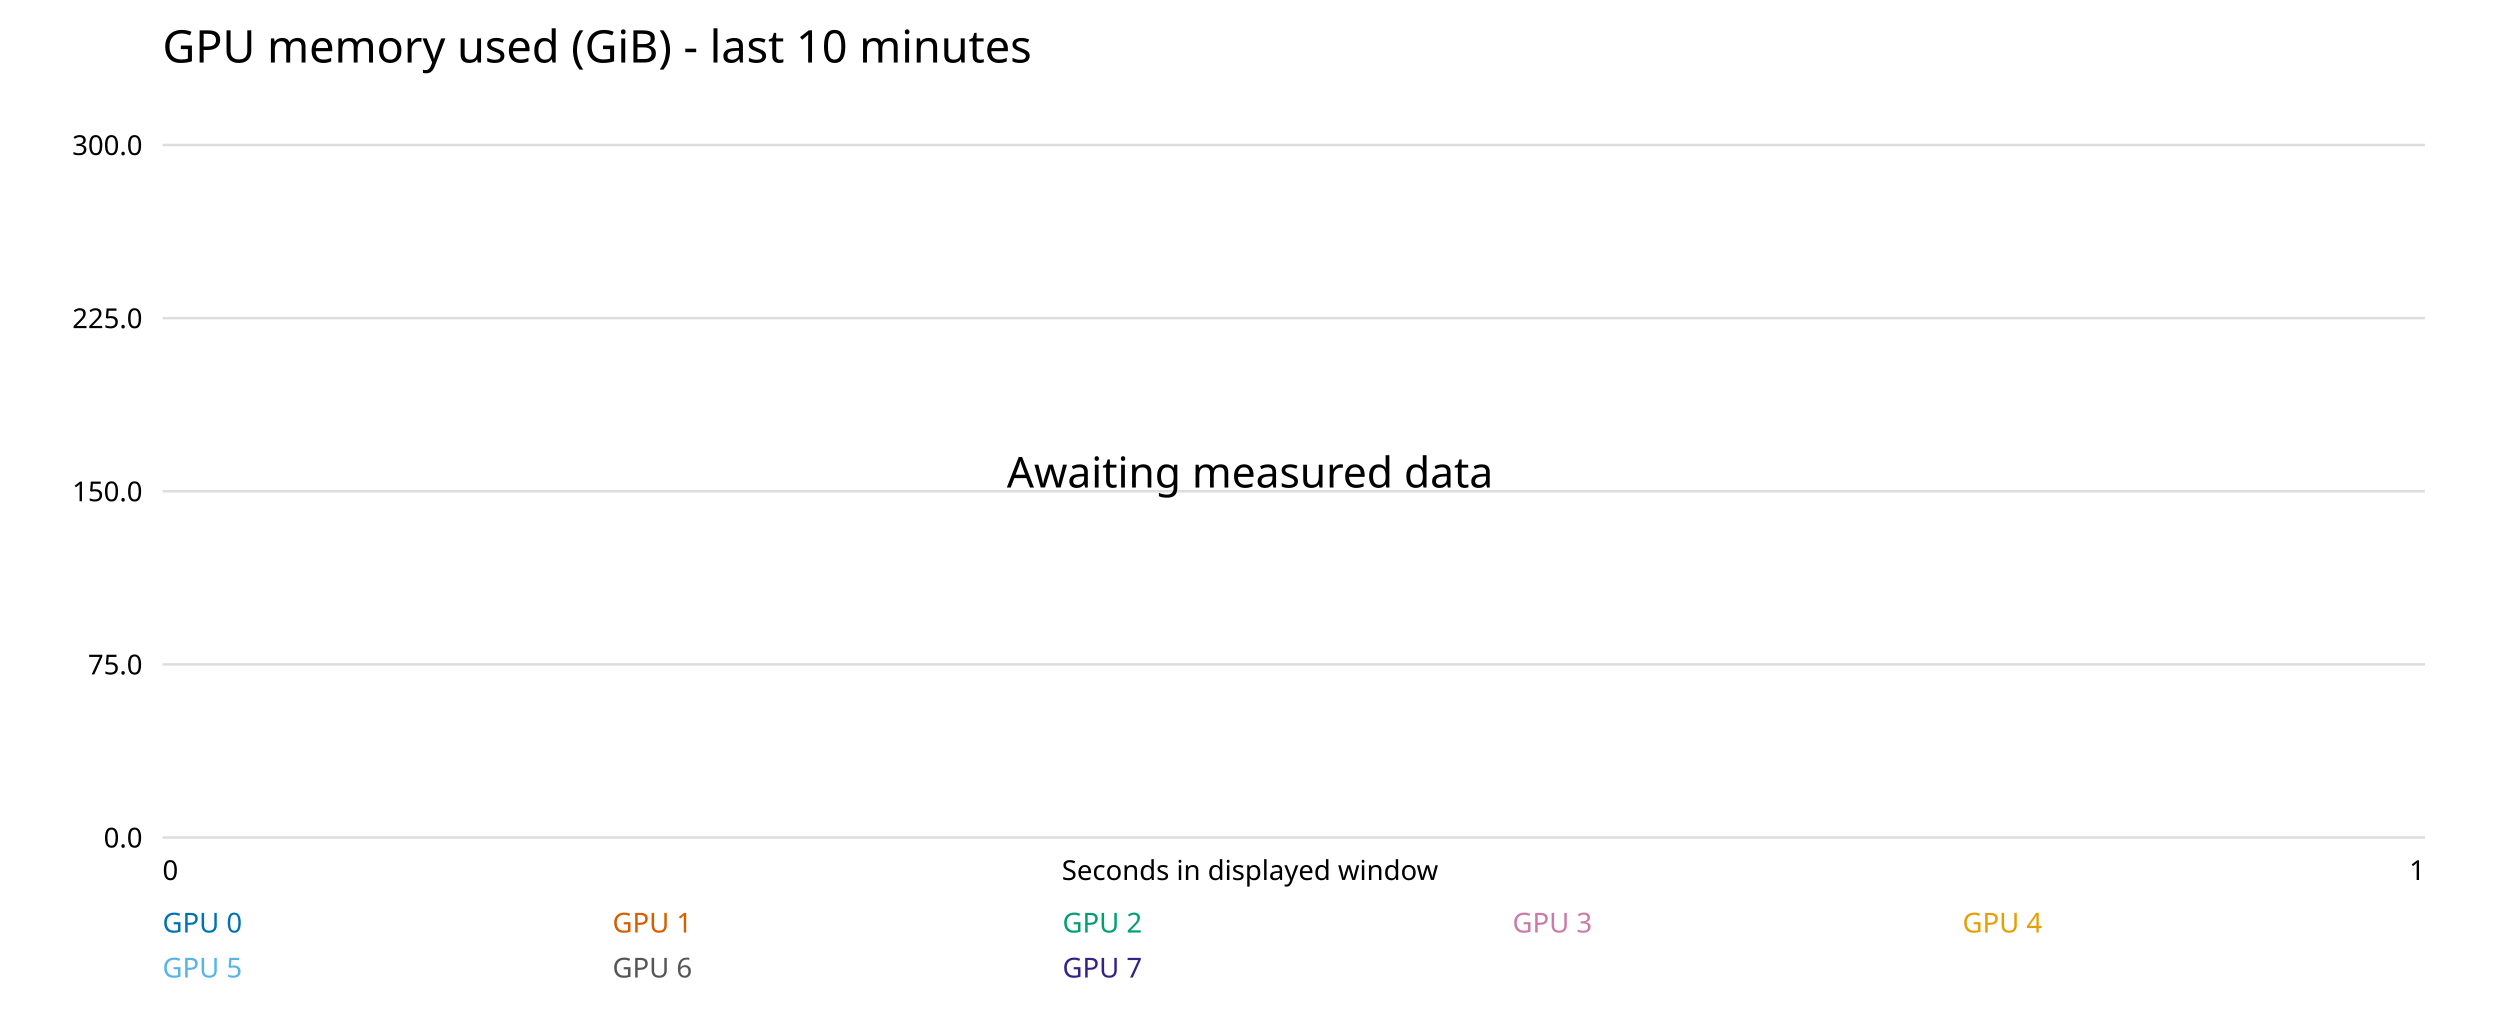
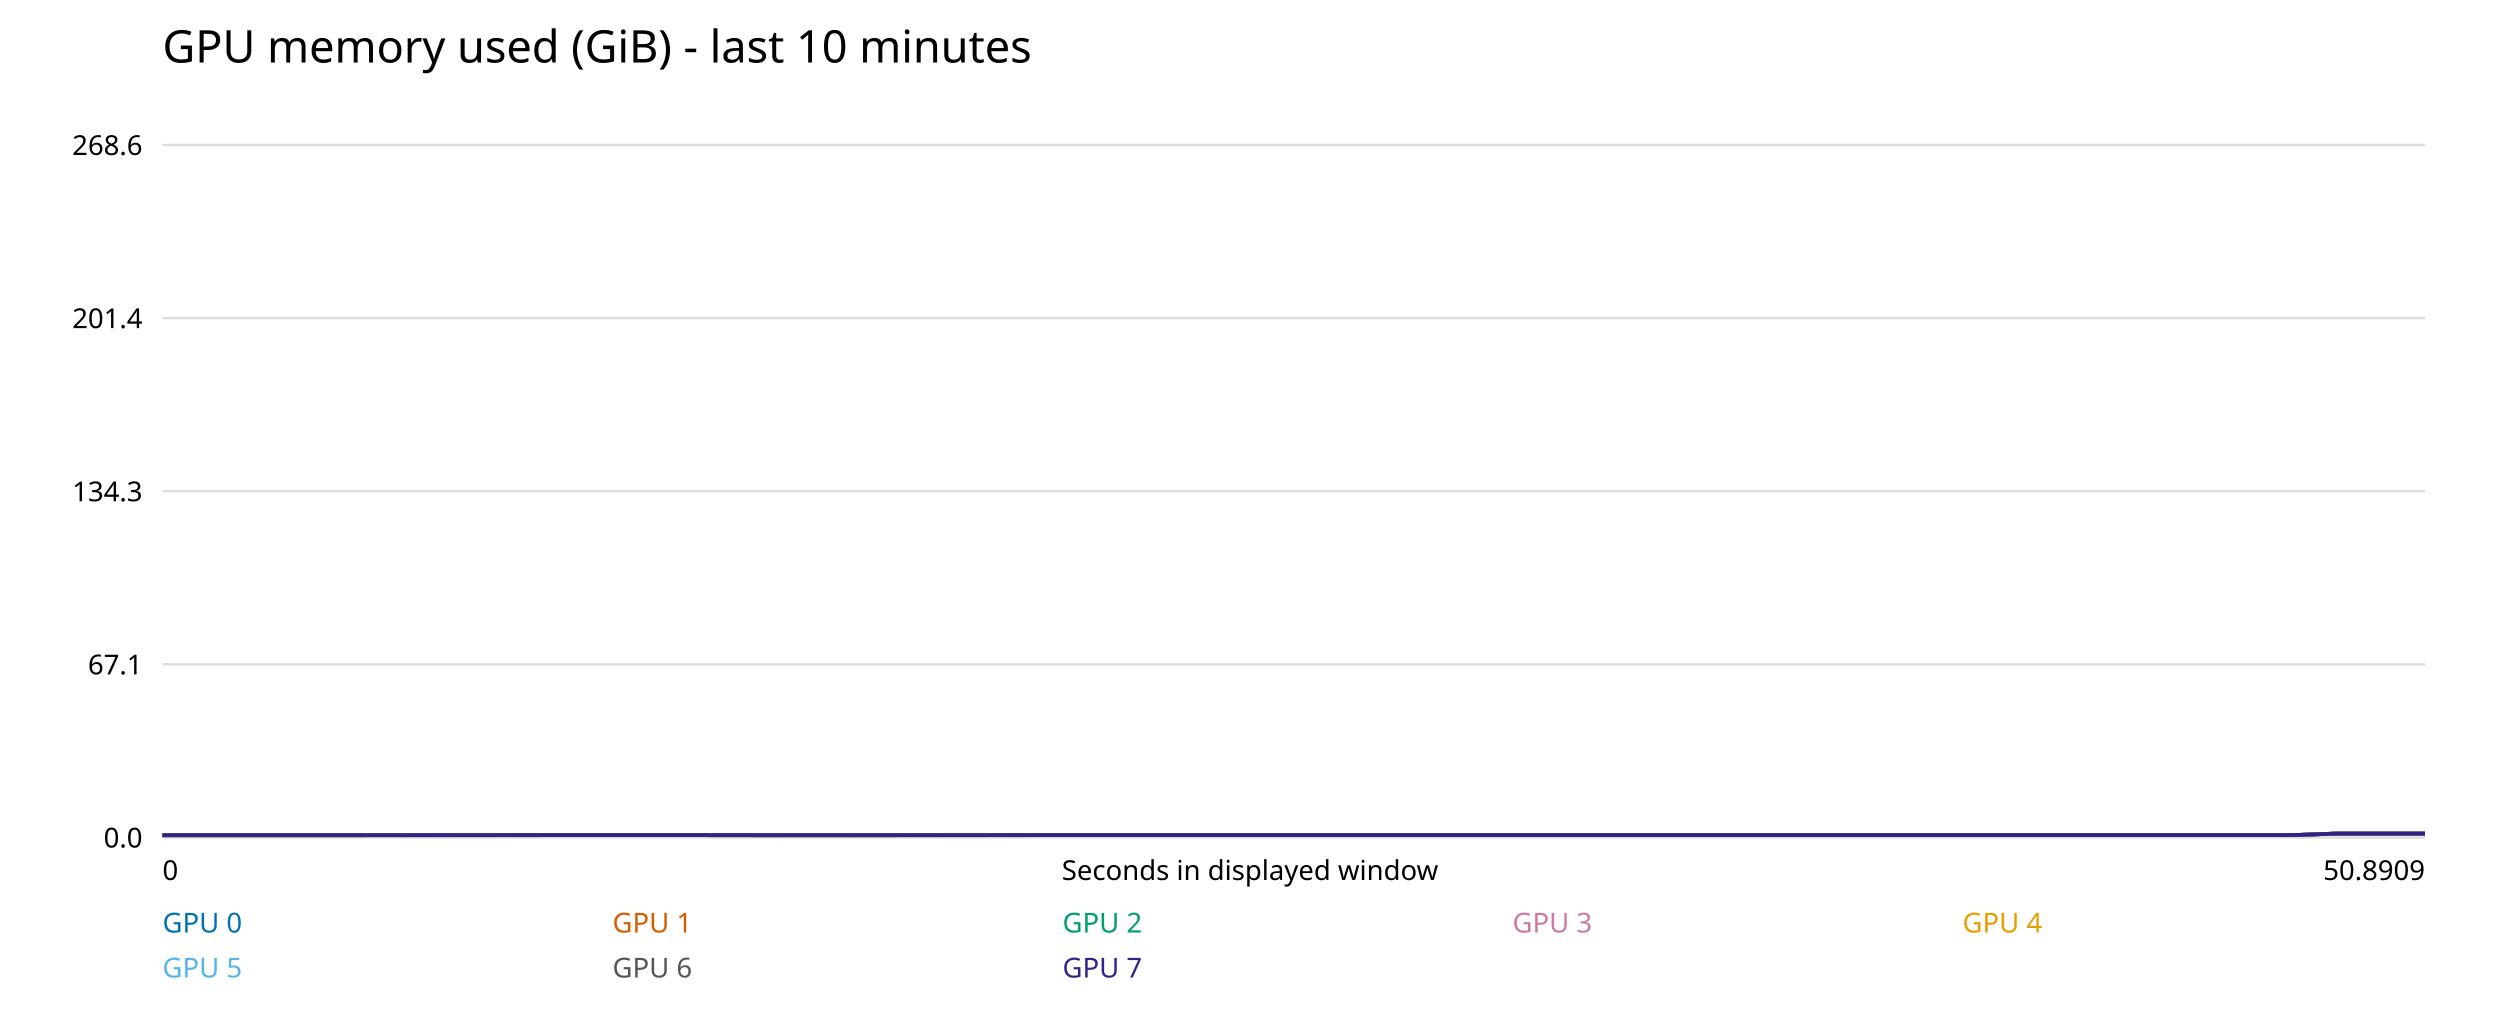
<svg xmlns="http://www.w3.org/2000/svg" width="1000" height="410" viewBox="0 0 1000 410">
  <rect width="100%" height="100%" fill="white" />
  <text x="65" y="25" font-family="sans-serif" font-size="18">GPU memory used (GiB) - last 10 minutes</text>
  <line x1="65" x2="970" y1="335" y2="335" stroke="#ddd" />
  <text x="57" y="339" text-anchor="end" font-family="sans-serif" font-size="11">0.0</text>
  <line x1="65" x2="970" y1="265.75" y2="265.75" stroke="#ddd" />
-   <text x="57" y="269.75" text-anchor="end" font-family="sans-serif" font-size="11">75.0</text>
+   <text x="57" y="269.75" text-anchor="end" font-family="sans-serif" font-size="11">67.1</text>
  <line x1="65" x2="970" y1="196.5" y2="196.5" stroke="#ddd" />
-   <text x="57" y="200.5" text-anchor="end" font-family="sans-serif" font-size="11">150.0</text>
+   <text x="57" y="200.5" text-anchor="end" font-family="sans-serif" font-size="11">134.3</text>
  <line x1="65" x2="970" y1="127.25" y2="127.25" stroke="#ddd" />
-   <text x="57" y="131.25" text-anchor="end" font-family="sans-serif" font-size="11">225.0</text>
+   <text x="57" y="131.25" text-anchor="end" font-family="sans-serif" font-size="11">201.4</text>
  <line x1="65" x2="970" y1="58" y2="58" stroke="#ddd" />
-   <text x="57" y="62" text-anchor="end" font-family="sans-serif" font-size="11">300.0</text>
+   <text x="57" y="62" text-anchor="end" font-family="sans-serif" font-size="11">268.6</text>
+   <polyline points="65.00,334.07 80.84,334.07 98.62,334.07 116.41,334.07 134.19,334.07 151.97,334.06 169.76,334.06 187.54,334.06 205.32,334.06 223.11,334.06 240.89,334.06 258.67,334.06 276.46,334.06 294.24,334.07 312.02,334.07 329.80,334.07 347.59,334.06 365.37,334.06 383.15,334.06 400.94,334.06 418.72,334.06 436.50,334.06 454.29,334.06 472.07,334.06 489.85,334.06 507.64,334.06 525.42,334.06 543.20,334.06 560.99,334.06 578.77,334.06 596.55,334.06 614.34,334.06 632.12,334.06 649.90,334.06 667.69,334.06 685.47,334.06 703.25,334.06 721.03,334.06 738.82,334.06 756.60,334.06 774.38,334.06 792.17,334.06 809.95,334.06 827.74,334.06 845.52,334.06 863.30,334.06 881.08,334.06 898.87,334.06 916.65,334.04 934.43,333.44 952.22,333.44 970.00,333.44" fill="none" stroke="#0072B2" stroke-width="1.5" />
  <text x="65" y="373" fill="#0072B2" font-family="sans-serif" font-size="11">GPU 0</text>
+   <polyline points="65.00,334.07 80.84,334.07 98.62,334.07 116.41,334.07 134.19,334.07 151.97,334.06 169.76,334.06 187.54,334.06 205.32,334.06 223.11,334.06 240.89,334.06 258.67,334.06 276.46,334.06 294.24,334.07 312.02,334.07 329.80,334.07 347.59,334.07 365.37,334.06 383.15,334.06 400.94,334.06 418.72,334.06 436.50,334.06 454.29,334.06 472.07,334.06 489.85,334.06 507.64,334.06 525.42,334.06 543.20,334.06 560.99,334.06 578.77,334.06 596.55,334.06 614.34,334.06 632.12,334.06 649.90,334.06 667.69,334.06 685.47,334.06 703.25,334.06 721.03,334.06 738.82,334.06 756.60,334.06 774.38,334.06 792.17,334.06 809.95,334.06 827.74,334.06 845.52,334.06 863.30,334.06 881.08,334.06 898.87,334.06 916.65,334.04 934.43,333.44 952.22,333.44 970.00,333.44" fill="none" stroke="#D55E00" stroke-width="1.5" />
  <text x="245" y="373" fill="#D55E00" font-family="sans-serif" font-size="11">GPU 1</text>
+   <polyline points="65.00,334.07 80.84,334.07 98.62,334.07 116.41,334.07 134.19,334.07 151.97,334.06 169.76,334.06 187.54,334.06 205.32,334.06 223.11,334.06 240.89,334.06 258.67,334.06 276.46,334.06 294.24,334.07 312.02,334.07 329.80,334.07 347.59,334.07 365.37,334.06 383.15,334.06 400.94,334.06 418.72,334.06 436.50,334.06 454.29,334.06 472.07,334.06 489.85,334.06 507.64,334.06 525.42,334.06 543.20,334.06 560.99,334.06 578.77,334.06 596.55,334.06 614.34,334.06 632.12,334.06 649.90,334.06 667.69,334.06 685.47,334.06 703.25,334.06 721.03,334.06 738.82,334.06 756.60,334.06 774.38,334.06 792.17,334.06 809.95,334.06 827.74,334.06 845.52,334.06 863.30,334.06 881.08,334.06 898.87,334.06 916.65,334.04 934.43,333.44 952.22,333.44 970.00,333.44" fill="none" stroke="#009E73" stroke-width="1.5" />
  <text x="425" y="373" fill="#009E73" font-family="sans-serif" font-size="11">GPU 2</text>
+   <polyline points="65.00,334.07 80.84,334.07 98.62,334.07 116.41,334.07 134.19,334.07 151.97,334.07 169.76,334.06 187.54,334.06 205.32,334.06 223.11,334.06 240.89,334.06 258.67,334.06 276.46,334.06 294.24,334.07 312.02,334.07 329.80,334.07 347.59,334.07 365.37,334.06 383.15,334.06 400.94,334.06 418.72,334.06 436.50,334.06 454.29,334.06 472.07,334.06 489.85,334.06 507.64,334.06 525.42,334.06 543.20,334.06 560.99,334.06 578.77,334.06 596.55,334.06 614.34,334.06 632.12,334.06 649.90,334.06 667.69,334.06 685.47,334.06 703.25,334.06 721.03,334.06 738.82,334.06 756.60,334.06 774.38,334.06 792.17,334.06 809.95,334.06 827.74,334.06 845.52,334.06 863.30,334.06 881.08,334.06 898.87,334.06 916.65,334.04 934.43,333.44 952.22,333.44 970.00,333.44" fill="none" stroke="#CC79A7" stroke-width="1.5" />
  <text x="605" y="373" fill="#CC79A7" font-family="sans-serif" font-size="11">GPU 3</text>
+   <polyline points="65.00,334.07 80.84,334.07 98.62,334.07 116.41,334.07 134.19,334.07 151.97,334.07 169.76,334.06 187.54,334.06 205.32,334.06 223.11,334.06 240.89,334.06 258.67,334.06 276.46,334.06 294.24,334.06 312.02,334.07 329.80,334.07 347.59,334.07 365.37,334.07 383.15,334.06 400.94,334.06 418.72,334.06 436.50,334.06 454.29,334.06 472.07,334.06 489.85,334.06 507.64,334.06 525.42,334.06 543.20,334.06 560.99,334.06 578.77,334.06 596.55,334.06 614.34,334.06 632.12,334.06 649.90,334.06 667.69,334.06 685.47,334.06 703.25,334.06 721.03,334.06 738.82,334.06 756.60,334.06 774.38,334.06 792.17,334.06 809.95,334.06 827.74,334.06 845.52,334.06 863.30,334.06 881.08,334.06 898.87,334.06 916.65,334.04 934.43,333.44 952.22,333.44 970.00,333.44" fill="none" stroke="#E69F00" stroke-width="1.5" />
  <text x="785" y="373" fill="#E69F00" font-family="sans-serif" font-size="11">GPU 4</text>
+   <polyline points="65.00,334.07 80.84,334.07 98.62,334.07 116.41,334.07 134.19,334.07 151.97,334.07 169.76,334.07 187.54,334.06 205.32,334.06 223.11,334.06 240.89,334.06 258.67,334.06 276.46,334.06 294.24,334.06 312.02,334.07 329.80,334.07 347.59,334.07 365.37,334.07 383.15,334.06 400.94,334.06 418.72,334.06 436.50,334.06 454.29,334.06 472.07,334.06 489.85,334.06 507.64,334.06 525.42,334.06 543.20,334.06 560.99,334.06 578.77,334.06 596.55,334.06 614.34,334.06 632.12,334.06 649.90,334.06 667.69,334.06 685.47,334.06 703.25,334.06 721.03,334.06 738.82,334.06 756.60,334.06 774.38,334.06 792.17,334.06 809.95,334.06 827.74,334.06 845.52,334.06 863.30,334.06 881.08,334.06 898.87,334.06 916.65,334.04 934.43,333.44 952.22,333.44 970.00,333.44" fill="none" stroke="#56B4E9" stroke-width="1.5" />
  <text x="65" y="391" fill="#56B4E9" font-family="sans-serif" font-size="11">GPU 5</text>
+   <polyline points="65.00,334.07 80.84,334.07 98.62,334.07 116.41,334.07 134.19,334.07 151.97,334.07 169.76,334.07 187.54,334.07 205.32,334.06 223.11,334.06 240.89,334.06 258.67,334.06 276.46,334.06 294.24,334.06 312.02,334.07 329.80,334.07 347.59,334.07 365.37,334.07 383.15,334.07 400.94,334.06 418.72,334.06 436.50,334.06 454.29,334.06 472.07,334.06 489.85,334.06 507.64,334.06 525.42,334.06 543.20,334.06 560.99,334.06 578.77,334.06 596.55,334.06 614.34,334.06 632.12,334.06 649.90,334.06 667.69,334.06 685.47,334.06 703.25,334.06 721.03,334.06 738.82,334.06 756.60,334.06 774.38,334.06 792.17,334.06 809.95,334.06 827.74,334.06 845.52,334.06 863.30,334.06 881.08,334.06 898.87,334.06 916.65,334.04 934.43,333.44 952.22,333.44 970.00,333.44" fill="none" stroke="#555555" stroke-width="1.5" />
  <text x="245" y="391" fill="#555555" font-family="sans-serif" font-size="11">GPU 6</text>
+   <polyline points="65.00,334.07 80.84,334.07 98.62,334.07 116.41,334.07 134.19,334.07 151.97,334.07 169.76,334.07 187.54,334.07 205.32,334.07 223.11,334.06 240.89,334.06 258.67,334.06 276.46,334.06 294.24,334.06 312.02,334.07 329.80,334.07 347.59,334.07 365.37,334.07 383.15,334.07 400.94,334.07 418.72,334.06 436.50,334.06 454.29,334.06 472.07,334.06 489.85,334.06 507.64,334.06 525.42,334.06 543.20,334.06 560.99,334.06 578.77,334.06 596.55,334.06 614.34,334.06 632.12,334.06 649.90,334.06 667.69,334.06 685.47,334.06 703.25,334.06 721.03,334.06 738.82,334.06 756.60,334.06 774.38,334.06 792.17,334.06 809.95,334.06 827.74,334.06 845.52,334.06 863.30,334.06 881.08,334.06 898.87,334.06 916.65,334.04 934.43,333.44 952.22,333.44 970.00,333.44" fill="none" stroke="#332288" stroke-width="1.5" />
  <text x="425" y="391" fill="#332288" font-family="sans-serif" font-size="11">GPU 7</text>
  <text x="65" y="352" font-family="sans-serif" font-size="11">0</text>
-   <text x="970" y="352" text-anchor="end" font-family="sans-serif" font-size="11">1</text>
+   <text x="970" y="352" text-anchor="end" font-family="sans-serif" font-size="11">50.8909</text>
  <text x="500" y="352" text-anchor="middle" font-family="sans-serif" font-size="11">Seconds in displayed window</text>
-   <text x="500" y="195" text-anchor="middle" font-family="sans-serif" font-size="17">Awaiting measured data</text>
</svg>
